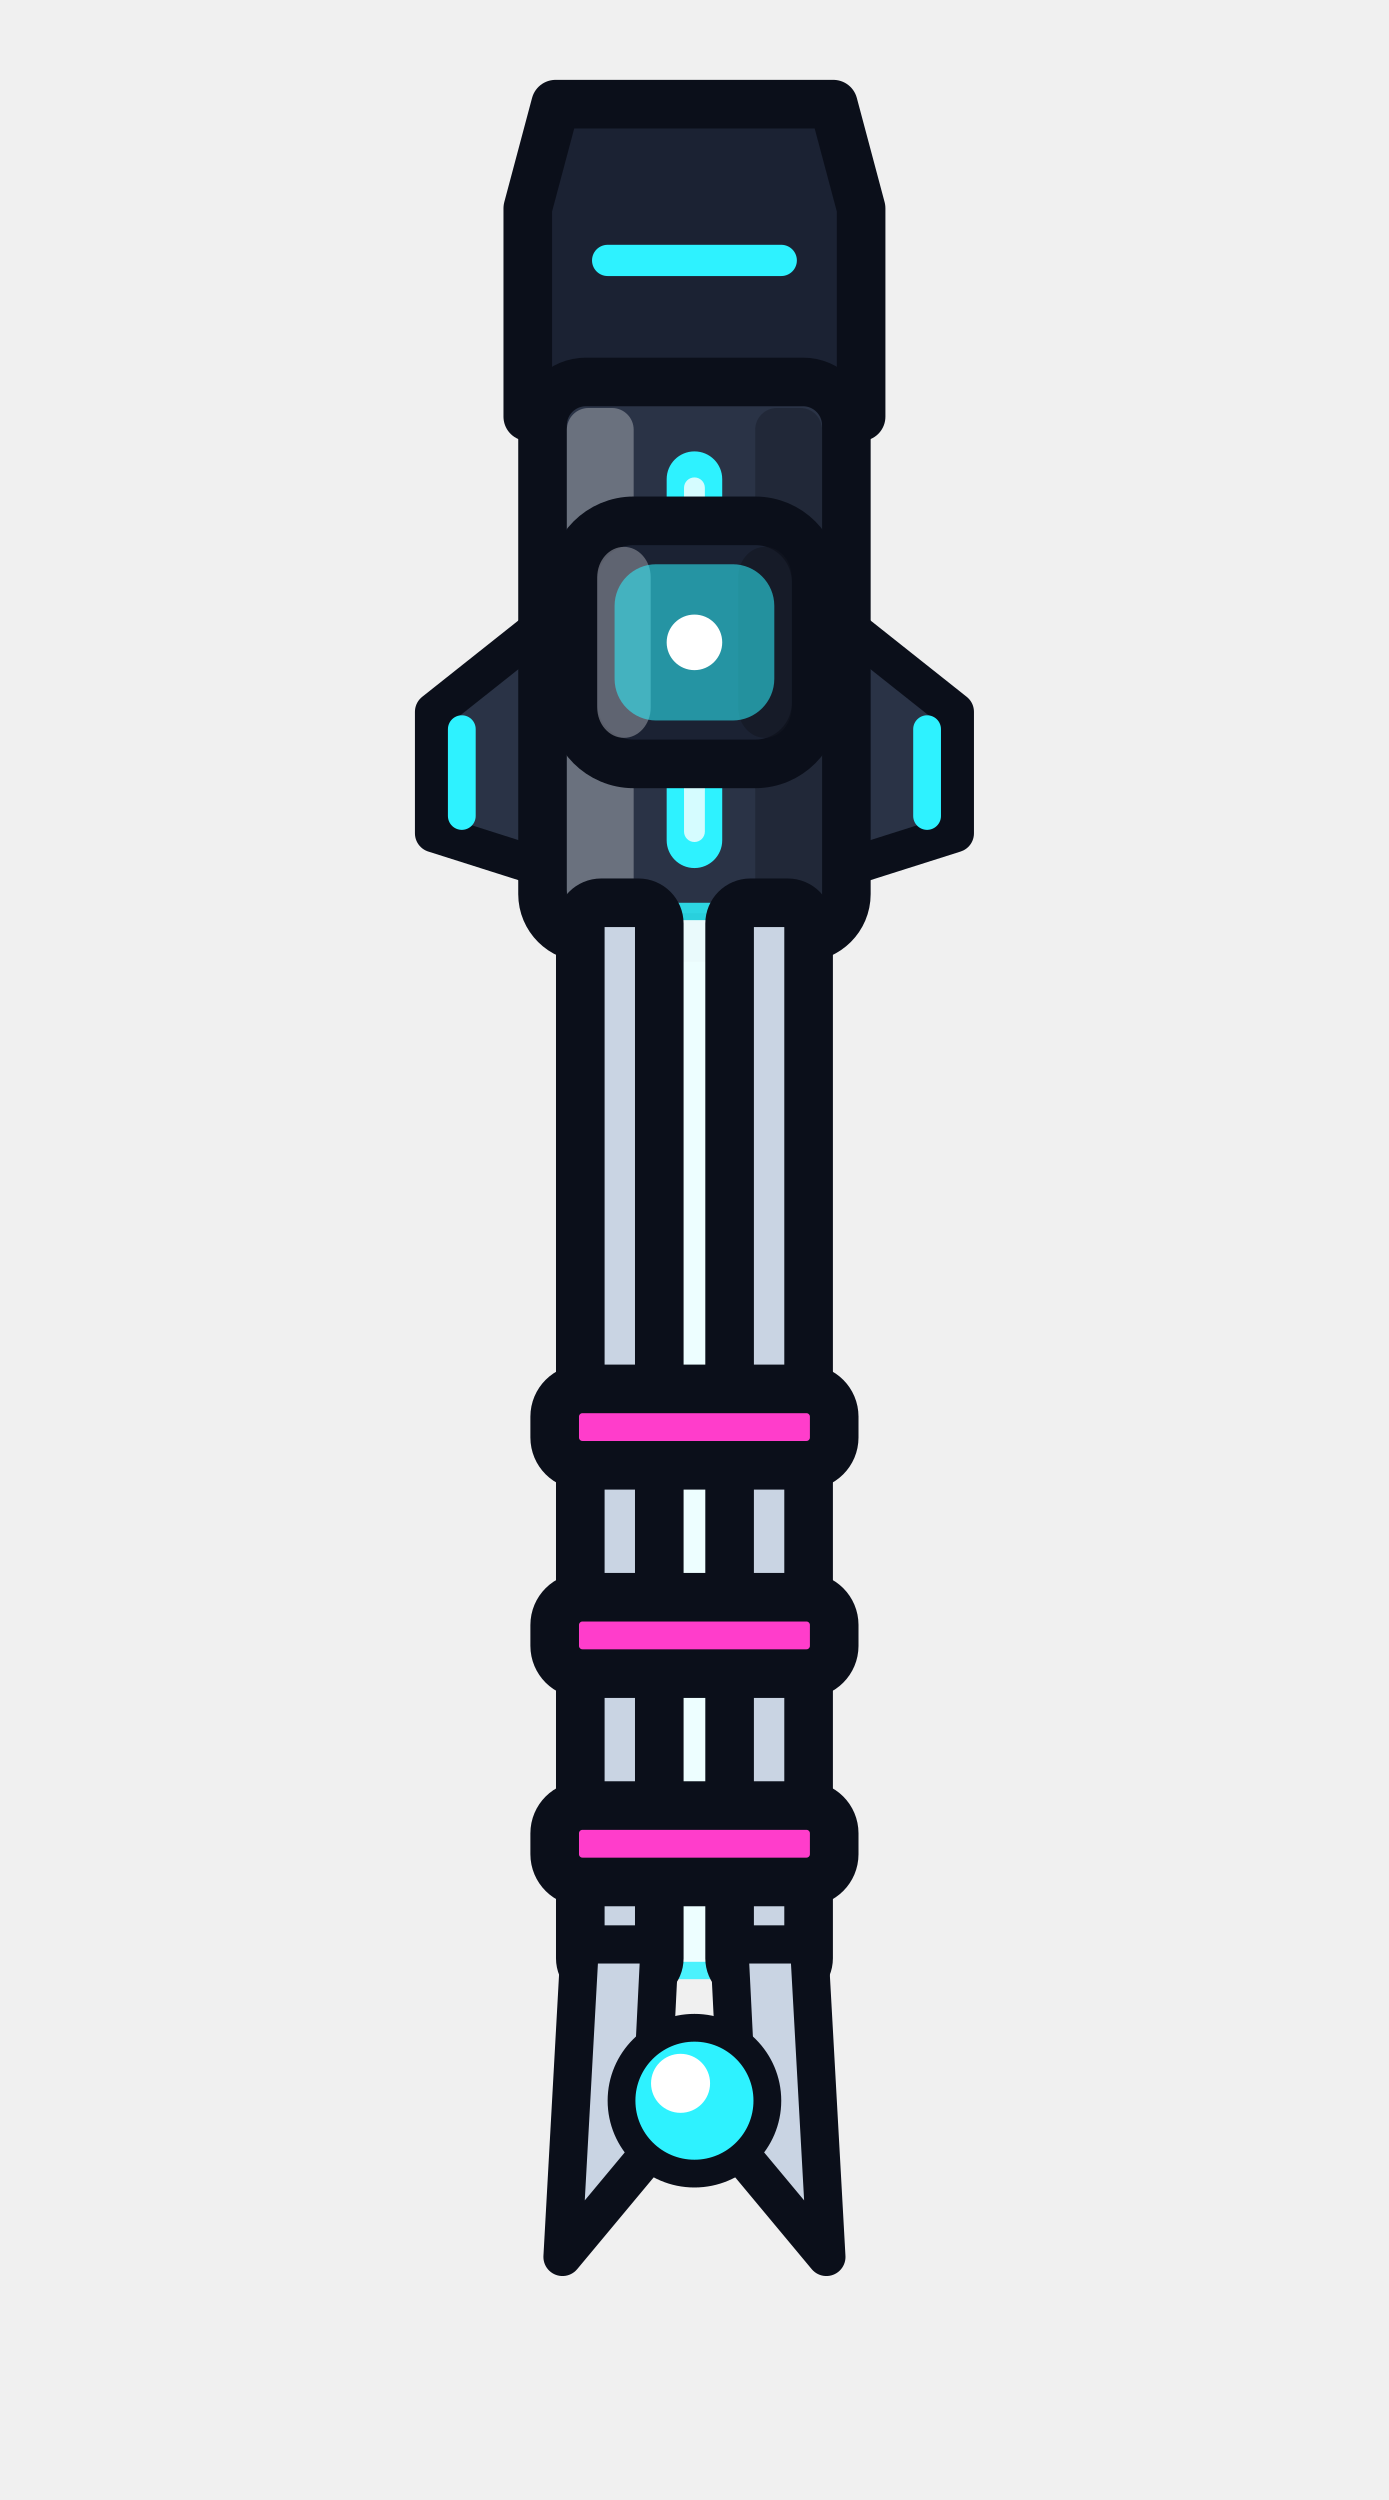
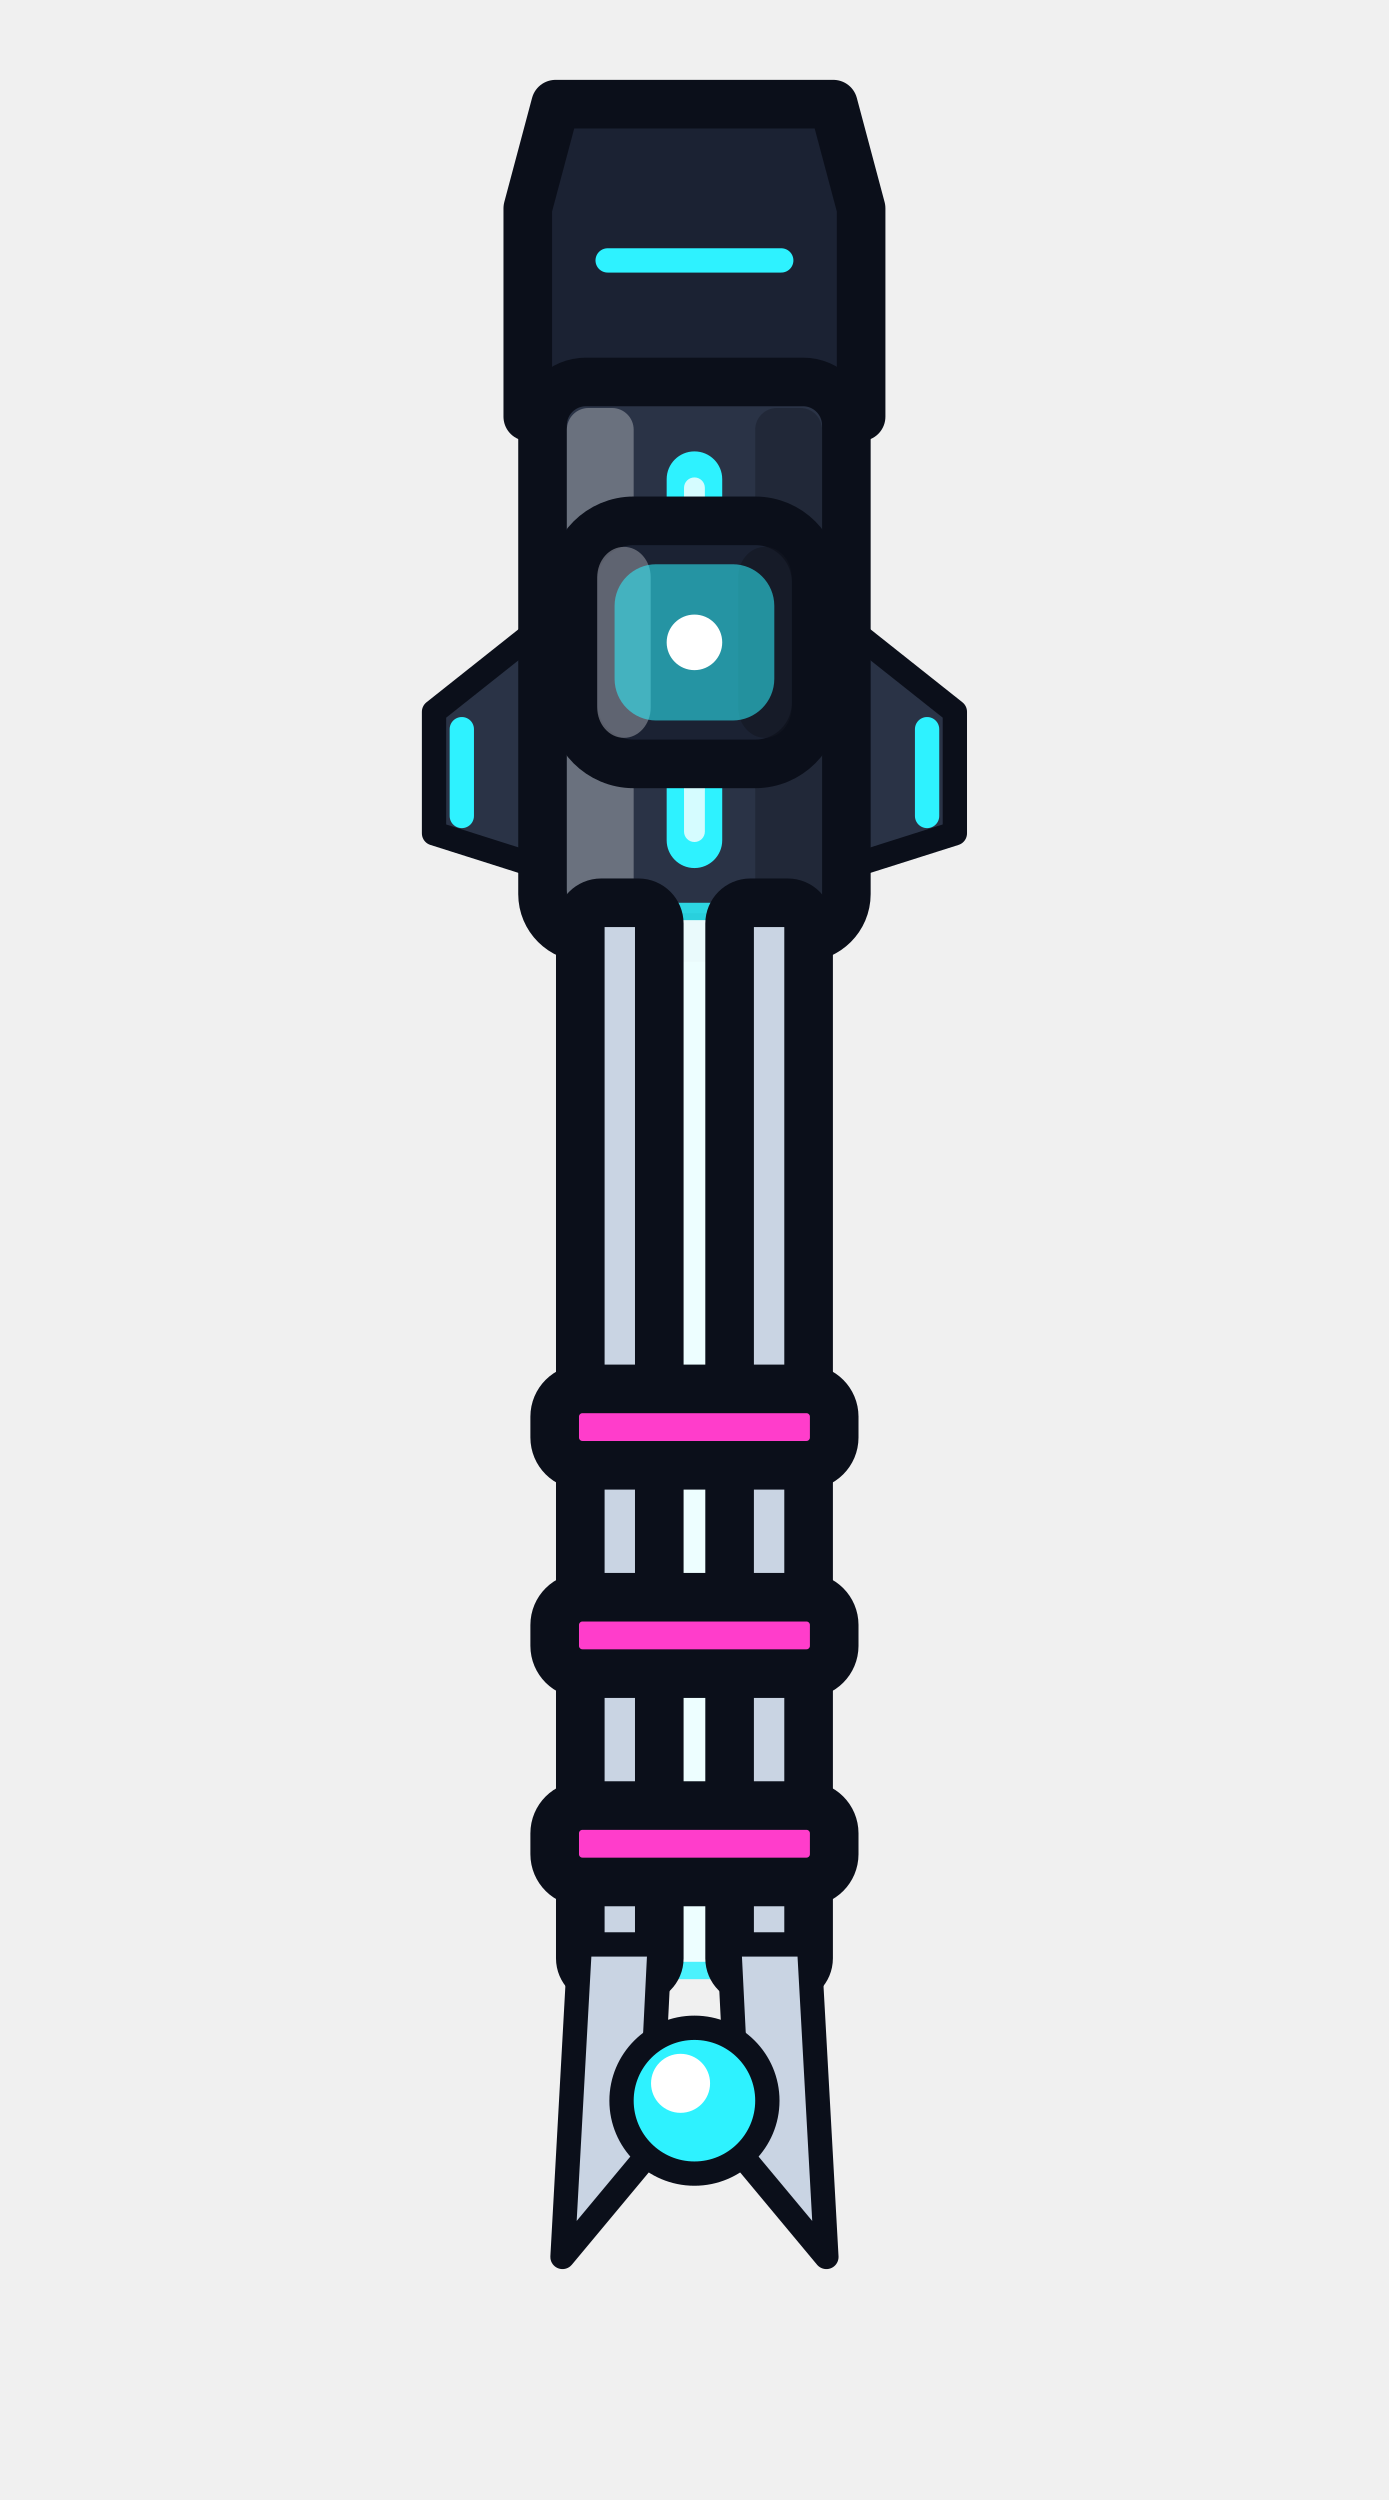
<svg xmlns="http://www.w3.org/2000/svg" viewBox="-40 0 80 144" width="320" height="576">
  <polygon points="-8,6 8,6 9.6,12 9.6,24 -9.6,24 -9.6,12" fill="#1B2233" stroke="#0B0F1A" stroke-width="2.8" stroke-linejoin="round" />
-   <line x1="-5" y1="15" x2="5" y2="15" stroke="#2EF2FF" stroke-width="1.8" stroke-linecap="round" />
-   <polygon points="-8.7,36 -15,41 -15,48 -8.7,50" fill="#2A3346" stroke="#0B0F1A" stroke-width="2.2" stroke-linejoin="round" />
-   <polygon points="8.7,36 15,41 15,48 8.7,50" fill="#2A3346" stroke="#0B0F1A" stroke-width="2.2" stroke-linejoin="round" />
-   <line x1="-13.4" y1="42" x2="-13.4" y2="47" stroke="#2EF2FF" stroke-width="1.6" stroke-linecap="round" />
-   <line x1="13.4" y1="42" x2="13.4" y2="47" stroke="#2EF2FF" stroke-width="1.6" stroke-linecap="round" />
+   <line x1="-5" y1="15" x2="5" y2="15" stroke="#2EF2FF" stroke-width="1.4" stroke-linecap="round" />
+   <polygon points="-8.7,36 -15,41 -15,48 -8.7,50" fill="#2A3346" stroke="#0B0F1A" stroke-width="1.4" stroke-linejoin="round" />
+   <polygon points="8.7,36 15,41 15,48 8.7,50" fill="#2A3346" stroke="#0B0F1A" stroke-width="1.4" stroke-linejoin="round" />
+   <line x1="-13.4" y1="42" x2="-13.4" y2="47" stroke="#2EF2FF" stroke-width="1.4" stroke-linecap="round" />
+   <line x1="13.4" y1="42" x2="13.4" y2="47" stroke="#2EF2FF" stroke-width="1.4" stroke-linecap="round" />
  <rect x="-8.75" y="22" width="17.5" height="32" rx="2.5" fill="#2A3346" stroke="#0B0F1A" stroke-width="2.8" stroke-linejoin="round" />
  <rect x="-7.35" y="23.5" width="3.85" height="29" rx="1.25" fill="#7f8590" opacity=".75" />
  <rect x="3.5" y="23.5" width="3.85" height="29" rx="1.25" fill="#1b212e" opacity=".6" />
  <rect x="-1.6" y="26" width="3.2" height="24" rx="1.6" fill="#2EF2FF" />
  <rect x="-0.6" y="27.5" width="1.2" height="21" rx=".6" fill="#fff" opacity=".8" />
  <rect x="-7" y="30" width="14" height="14" rx="3.5" fill="#1B2233" stroke="#0B0F1A" stroke-width="2.8" stroke-linejoin="round" />
  <rect x="-5.6" y="31.5" width="3.08" height="11" rx="1.75" fill="#767a85" opacity=".75" />
  <rect x="2.52" y="31.5" width="3.08" height="11" rx="1.75" fill="#121621" opacity=".6" />
  <rect x="-4.6" y="32.5" width="9.2" height="9" rx="2.4" fill="#2EF2FF" opacity=".55" />
  <circle cx="0" cy="37" r="1.6" fill="#fff" />
  <rect x="-1.9" y="52" width="3.8" height="62" fill="#2EF2FF" opacity=".85" />
  <rect x="-0.7" y="53" width="1.4" height="60" fill="#fff" opacity=".9" />
  <rect x="-6.575" y="52" width="4.55" height="62" rx="1.2" fill="#C9D4E3" stroke="#0B0F1A" stroke-width="2.8" stroke-linejoin="round" />
  <rect x="2.025" y="52" width="4.55" height="62" rx="1.2" fill="#C9D4E3" stroke="#0B0F1A" stroke-width="2.8" stroke-linejoin="round" />
  <rect x="-8.05" y="80" width="16.1" height="4.4" rx="1.6" fill="#FF3DCB" stroke="#0B0F1A" stroke-width="2.8" stroke-linejoin="round" />
  <rect x="-8.05" y="92" width="16.1" height="4.4" rx="1.6" fill="#FF3DCB" stroke="#0B0F1A" stroke-width="2.8" stroke-linejoin="round" />
  <rect x="-8.05" y="104" width="16.1" height="4.4" rx="1.6" fill="#FF3DCB" stroke="#0B0F1A" stroke-width="2.8" stroke-linejoin="round" />
-   <polygon points="-6.6,112 -2,112 -2.6,124 -7.6,130" fill="#C9D4E3" stroke="#0B0F1A" stroke-width="2.2" stroke-linejoin="round" />
-   <polygon points="6.6,112 2,112 2.6,124 7.6,130" fill="#C9D4E3" stroke="#0B0F1A" stroke-width="2.2" stroke-linejoin="round" />
-   <circle cx="0" cy="121" r="4.2" fill="#2EF2FF" stroke="#0B0F1A" stroke-width="1.6" />
+   <polygon points="-6.6,112 -2,112 -2.6,124 -7.6,130" fill="#C9D4E3" stroke="#0B0F1A" stroke-width="1.4" stroke-linejoin="round" />
+   <polygon points="6.6,112 2,112 2.6,124 7.6,130" fill="#C9D4E3" stroke="#0B0F1A" stroke-width="1.4" stroke-linejoin="round" />
+   <circle cx="0" cy="121" r="4.2" fill="#2EF2FF" stroke="#0B0F1A" stroke-width="1.4" />
  <circle cx="-0.8" cy="120" r="1.7" fill="#fff" />
</svg>
